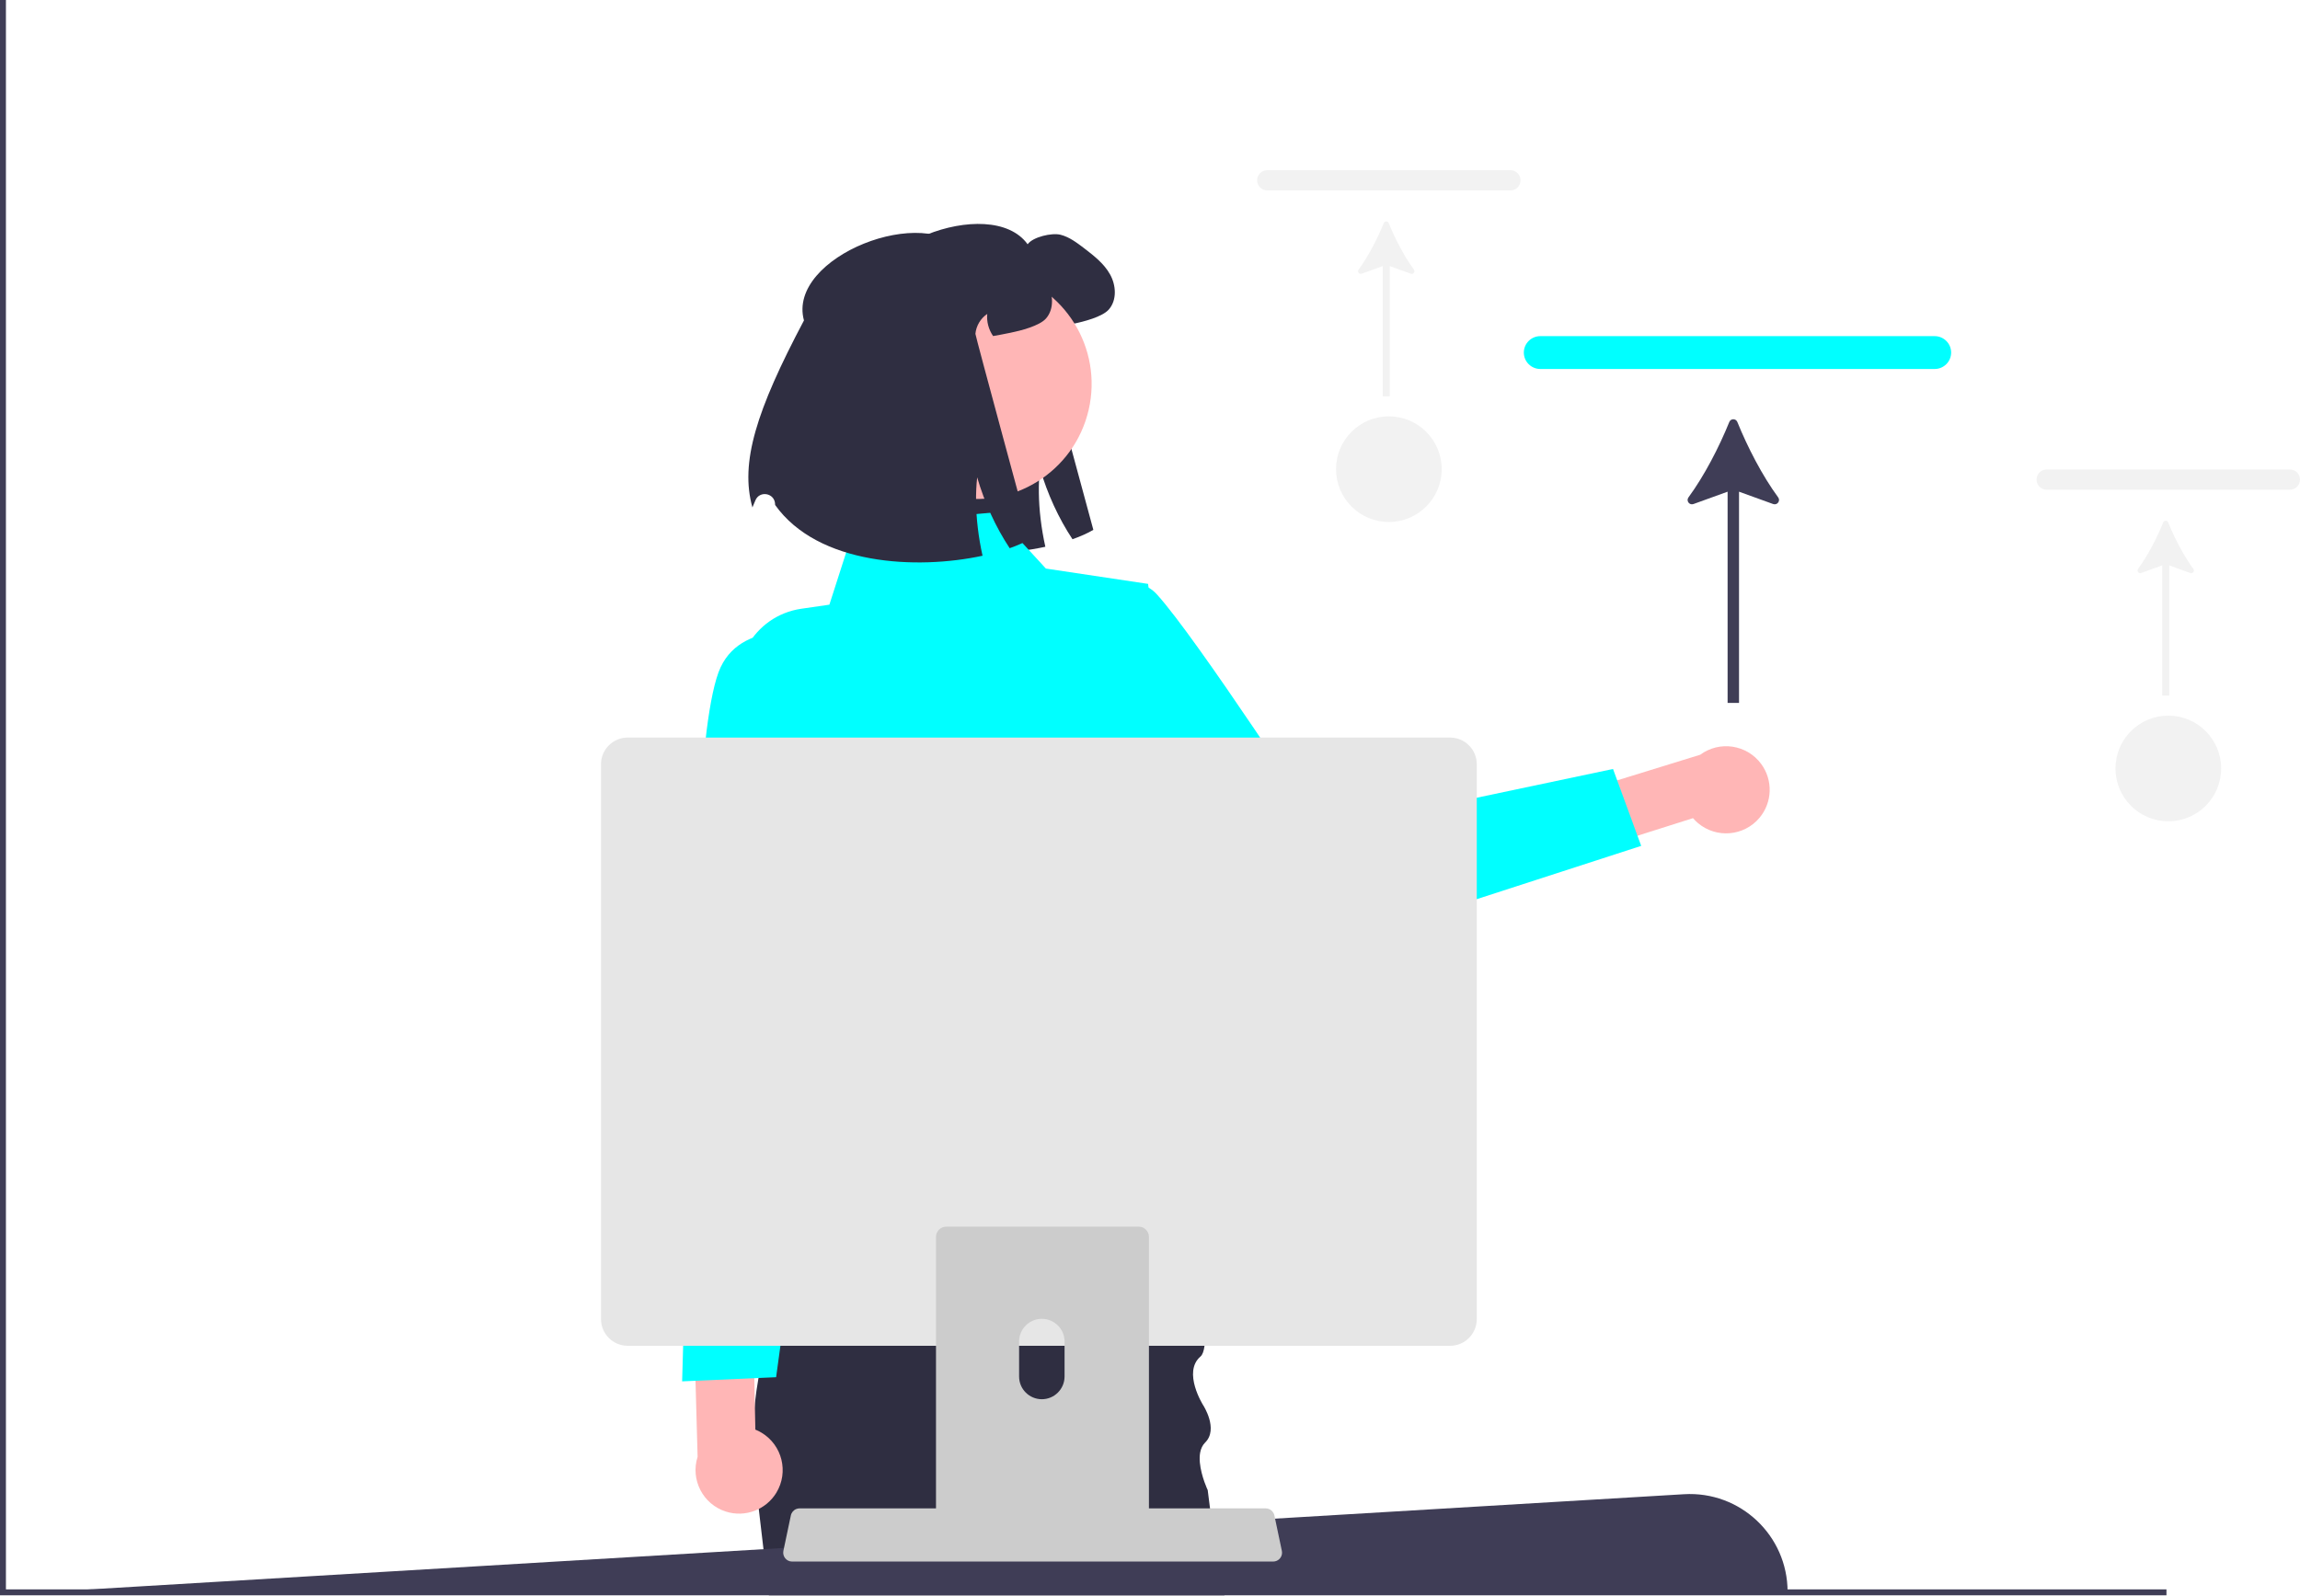
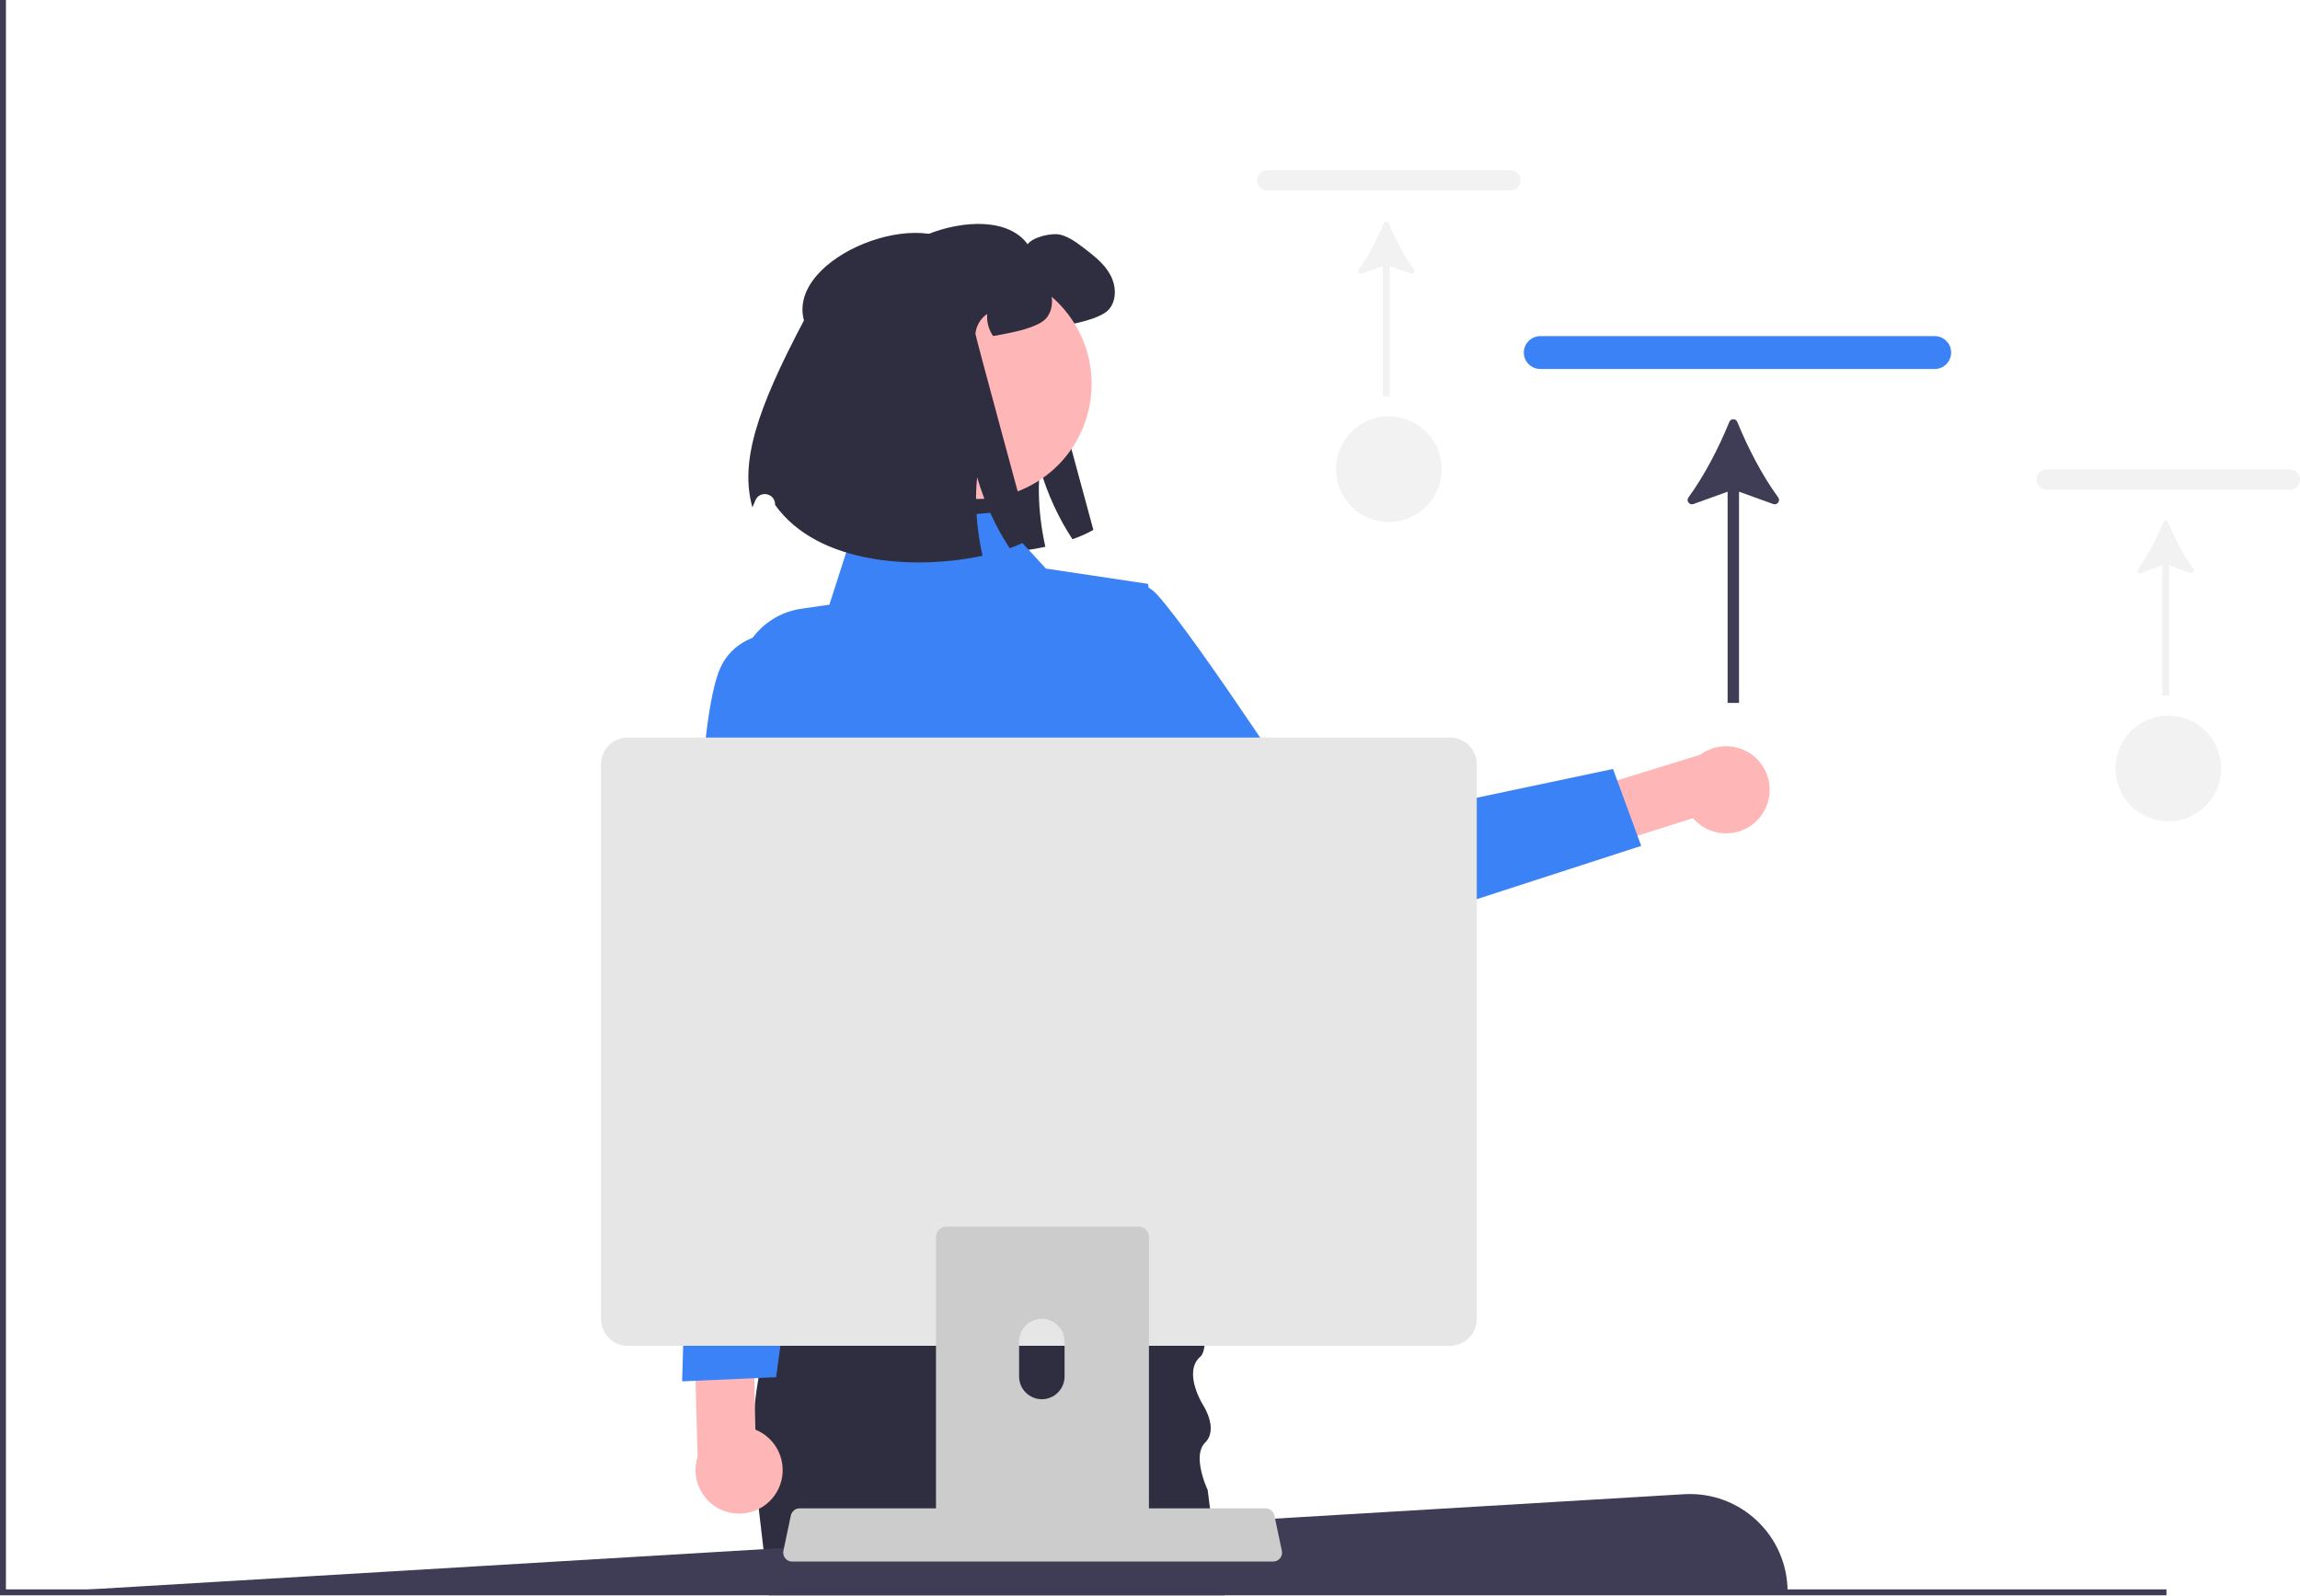
<svg xmlns="http://www.w3.org/2000/svg" width="776.057" height="538.35" viewBox="0 0 776.057 538.35">
  <path d="M292.462,105.107c-5.91-21.549,41.76-40.027,54.278-22.674,1.741-2.467,8.174-3.966,11.125-3.209,2.952,.757,5.434,2.649,7.856,4.48,3.33,2.558,6.781,5.207,8.824,8.885,2.059,3.663,2.376,8.658-.393,11.837-2.195,2.528-8.673,4.162-11.973,4.828-2.301,.469-4.238,.848-5.903,1.12-1.483-2.164-2.24-4.844-1.968-7.462-2.24,1.483-3.754,4.026-3.996,6.72-.045,.56,18.602,69.173,18.602,69.173-1.922,1.135-4.299,2.195-7.038,3.163-4.647-7.008-8.461-15.272-10.974-23.915-.575,5.343-.484,11.14,.212,17.028,.363,3.133,.908,6.282,1.604,9.43-22.159,4.783-55.489,3.209-69.99-17.134-.003-.084-.005-.168-.007-.253-.104-3.807-5.297-4.752-6.687-1.207-.352,.898-.676,1.674-.965,2.292-4.223-15.106,1.241-32.588,17.392-63.103Z" fill="#2f2e41" />
  <path d="M593.672,275.988c-5.243,6.219-14.534,7.009-20.753,1.766-.602-.508-1.163-1.063-1.677-1.661l-69.98,22.165-10.89-17.849,83.309-25.717c6.536-4.822,15.744-3.433,20.566,3.103,4.035,5.469,3.797,12.991-.576,18.194Z" fill="#ffb6b6" />
-   <path d="M345.842,220.601s30.99-34.857,44.49-20.05c13.499,14.807,55.616,79.692,55.616,79.692l98.313-20.742,9.507,25.946-111.63,36.174c-8.392,2.719-17.589-.101-23.014-7.057l-73.282-93.963Z" fill="#00ffff" />
+   <path d="M345.842,220.601s30.99-34.857,44.49-20.05c13.499,14.807,55.616,79.692,55.616,79.692l98.313-20.742,9.507,25.946-111.63,36.174c-8.392,2.719-17.589-.101-23.014-7.057l-73.282-93.963Z" fill="#3b82f6" />
  <path d="M413.15,538.35h-153.71l-.14-1.2-.09-.8-1.32-11.2-1.87-15.95-.72-6.13c-.05-.31-.1-.61-.14-.92-.63-3.99-.99-8-1.12-12-.19-5.5,.06-10.99,.65-16.41v-.03c.32-2.93,.73-5.83,1.24-8.7,.64-3.69,1.41-7.32,2.3-10.87,1.02-4.12,2.18-8.13,3.45-12,1.46-4.53,3.06-8.87,4.71-12.97,.18-.44,.36-.88,.53-1.31l.01-.01c8.7-21.21,18.58-35.7,18.58-35.7h111.98s5.18,22.73,7.75,41.5c.41,2.97,.75,5.83,1,8.49,.45,4.91,.58,9.13,.19,12-.24,1.78-.68,3.04-1.36,3.62-6.16,5.26,.89,16.42,.89,16.42,0,0,5.28,8.07,.68,12.61-.91,.9-1.43,2.06-1.68,3.36-.4,2.15-.05,4.65,.5,6.86,.55,2.22,1.31,4.15,1.73,5.14,.19,.44,.31,.69,.31,.69l.78,6.17,.76,5.94,1.29,10.2,.39,1.8,2.01,9.4,.17,.8,.25,1.2Z" fill="#2f2e41" />
-   <path d="M335.508,172.912l-46.998,4.186-8.662,26.956-9.44,1.367c-16.131,2.336-25.732,19.254-19.464,34.3l8.306,19.939s-12.2,37.658,2.784,53.481l6.377,69.688-14.384,45.941,168.133,5.427-28.639-57.625-.849-35.78s18.301-64.672,1.334-85.242l-6.62-58.51-34.49-5.173-17.387-18.954Z" fill="#00ffff" />
+   <path d="M335.508,172.912l-46.998,4.186-8.662,26.956-9.44,1.367c-16.131,2.336-25.732,19.254-19.464,34.3l8.306,19.939s-12.2,37.658,2.784,53.481l6.377,69.688-14.384,45.941,168.133,5.427-28.639-57.625-.849-35.78s18.301-64.672,1.334-85.242l-6.62-58.51-34.49-5.173-17.387-18.954Z" fill="#3b82f6" />
  <circle cx="329.504" cy="129.561" r="38.825" transform="translate(128.8703 421.2885) rotate(-76.94666)" fill="#ffb6b6" />
  <path d="M271.271,108.134c-5.91-21.549,41.76-40.027,54.278-22.674,1.741-2.467,8.174-3.966,11.125-3.209,2.952,.757,5.434,2.649,7.856,4.48,3.33,2.558,6.781,5.207,8.824,8.885,2.059,3.663,2.376,8.658-.393,11.837-2.195,2.528-8.673,4.162-11.973,4.828-2.301,.469-4.238,.848-5.903,1.12-1.483-2.164-2.24-4.844-1.968-7.462-2.24,1.483-3.754,4.026-3.996,6.72-.045,.56,18.602,69.173,18.602,69.173-1.922,1.135-4.299,2.195-7.038,3.163-4.647-7.008-8.461-15.272-10.974-23.915-.575,5.343-.484,11.14,.212,17.028,.363,3.133,.908,6.282,1.604,9.43-22.159,4.783-55.489,3.209-69.99-17.134-.003-.084-.005-.168-.007-.253-.104-3.807-5.297-4.752-6.687-1.207-.352,.898-.676,1.674-.965,2.292-4.223-15.106,1.241-32.588,17.392-63.103Z" fill="#2f2e41" />
  <path d="M603.16,537.15H81.16l-81,1,568.062-33.914c18.949-1.131,34.938,13.931,34.938,32.914v0Z" fill="#3f3d56" />
  <polygon points="731 536.35 731 538.35 0 538.35 0 0 2 0 2 536.35 731 536.35" fill="#3f3d56" />
-   <path d="M652.783,124.519h-133.052c-3.068,0-5.565-2.487-5.565-5.544s2.497-5.543,5.565-5.543h133.052c3.068,0,5.564,2.486,5.564,5.543s-2.495,5.544-5.564,5.544Z" fill="#00ffff" />
+   <path d="M652.783,124.519h-133.052c-3.068,0-5.565-2.487-5.565-5.544s2.497-5.543,5.565-5.543h133.052c3.068,0,5.564,2.486,5.564,5.543s-2.495,5.544-5.564,5.544Z" fill="#3b82f6" />
  <path d="M586.206,142.4c-.497-1.226-2.215-1.225-2.712,0-3.469,8.552-8.408,18.129-13.78,25.448-.86,1.172,.326,2.738,1.692,2.243l11.515-4.166v71.284h3.855v-71.284l11.52,4.167c1.367,.494,2.552-1.071,1.692-2.243-5.372-7.319-10.311-16.897-13.783-25.449Z" fill="#3f3d56" />
  <path d="M772.627,165.267h-82.03c-1.892,0-3.431-1.534-3.431-3.418s1.539-3.418,3.431-3.418h82.03c1.892,0,3.43,1.533,3.43,3.418s-1.538,3.418-3.43,3.418Z" fill="#f2f2f2" />
  <path d="M731.581,176.291c-.307-.756-1.365-.756-1.672,0-2.139,5.272-5.184,11.177-8.496,15.689-.53,.722,.201,1.688,1.043,1.383l7.099-2.568v43.949h2.377v-43.949l7.102,2.569c.843,.305,1.574-.661,1.043-1.383-3.312-4.512-6.357-10.417-8.497-15.69Z" fill="#f2f2f2" />
  <circle cx="731.625" cy="259.325" r="17.825" fill="#f2f2f2" />
  <path d="M509.627,64.267h-82.03c-1.892,0-3.431-1.534-3.431-3.418s1.539-3.418,3.431-3.418h82.03c1.892,0,3.43,1.533,3.43,3.418s-1.538,3.418-3.43,3.418Z" fill="#f2f2f2" />
  <path d="M468.581,75.291c-.307-.756-1.365-.756-1.672,0-2.139,5.272-5.184,11.177-8.496,15.689-.53,.722,.201,1.688,1.043,1.383l7.099-2.568v43.949h2.377v-43.949l7.102,2.569c.843,.305,1.574-.661,1.043-1.383-3.312-4.512-6.357-10.417-8.497-15.69Z" fill="#f2f2f2" />
  <circle cx="468.625" cy="158.325" r="17.825" fill="#f2f2f2" />
  <path d="M261.968,503.708c4.206-6.962,1.972-16.015-4.99-20.221-.674-.407-1.38-.76-2.111-1.055l-1.476-73.391-20.4-4.583,2.391,87.155c-2.469,7.738,1.803,16.012,9.542,18.481,6.475,2.066,13.522-.575,17.046-6.386Z" fill="#ffb6b6" />
-   <path d="M276.16,214.15s-25-6-33,11-8.681,90.976-8.681,90.976l-4.319,150.024,31.712-1.398,25.288-184.602-11-66Z" fill="#00ffff" />
+   <path d="M276.16,214.15s-25-6-33,11-8.681,90.976-8.681,90.976l-4.319,150.024,31.712-1.398,25.288-184.602-11-66Z" fill="#3b82f6" />
  <g>
    <path d="M264.939,525.845c.563,.706,1.418,1.115,2.32,1.11h162.34c1.65-.002,2.986-1.341,2.984-2.991-0-.205-.022-.409-.064-.609l-2.52-11.97c-.212-.992-.912-1.809-1.86-2.17-.338-.133-.697-.2-1.06-.2h-157.31c-.363-0-.722,.068-1.06,.2-.948,.361-1.648,1.178-1.86,2.17l-2.52,11.97c-.182,.88,.042,1.794,.61,2.49Z" fill="#ccc" />
    <path d="M202.789,257.885v187.26c.004,4.969,4.031,8.996,9,9H489.289c4.969-.004,8.996-4.031,9-9v-187.26c-.012-4.964-4.036-8.984-9-8.99H211.789c-4.964,.006-8.988,4.026-9,8.99Z" fill="#e6e6e6" />
    <path d="M385.24,414.1c-.33-.11-.68-.16-1.03-.16h-64.92c-1.91,0-3.47,1.55-3.47,3.46v102.56h71.85v-102.56c0-1.51-.98-2.85-2.43-3.3Zm-26.04,50.44c-.02,4.24-3.47,7.66-7.71,7.64-4.21-.03-7.61-3.43-7.63-7.64v-11.9c.04-4.23,3.51-7.63,7.74-7.59,4.18,.04,7.56,3.42,7.6,7.59v11.9Z" fill="#ccc" />
  </g>
</svg>
